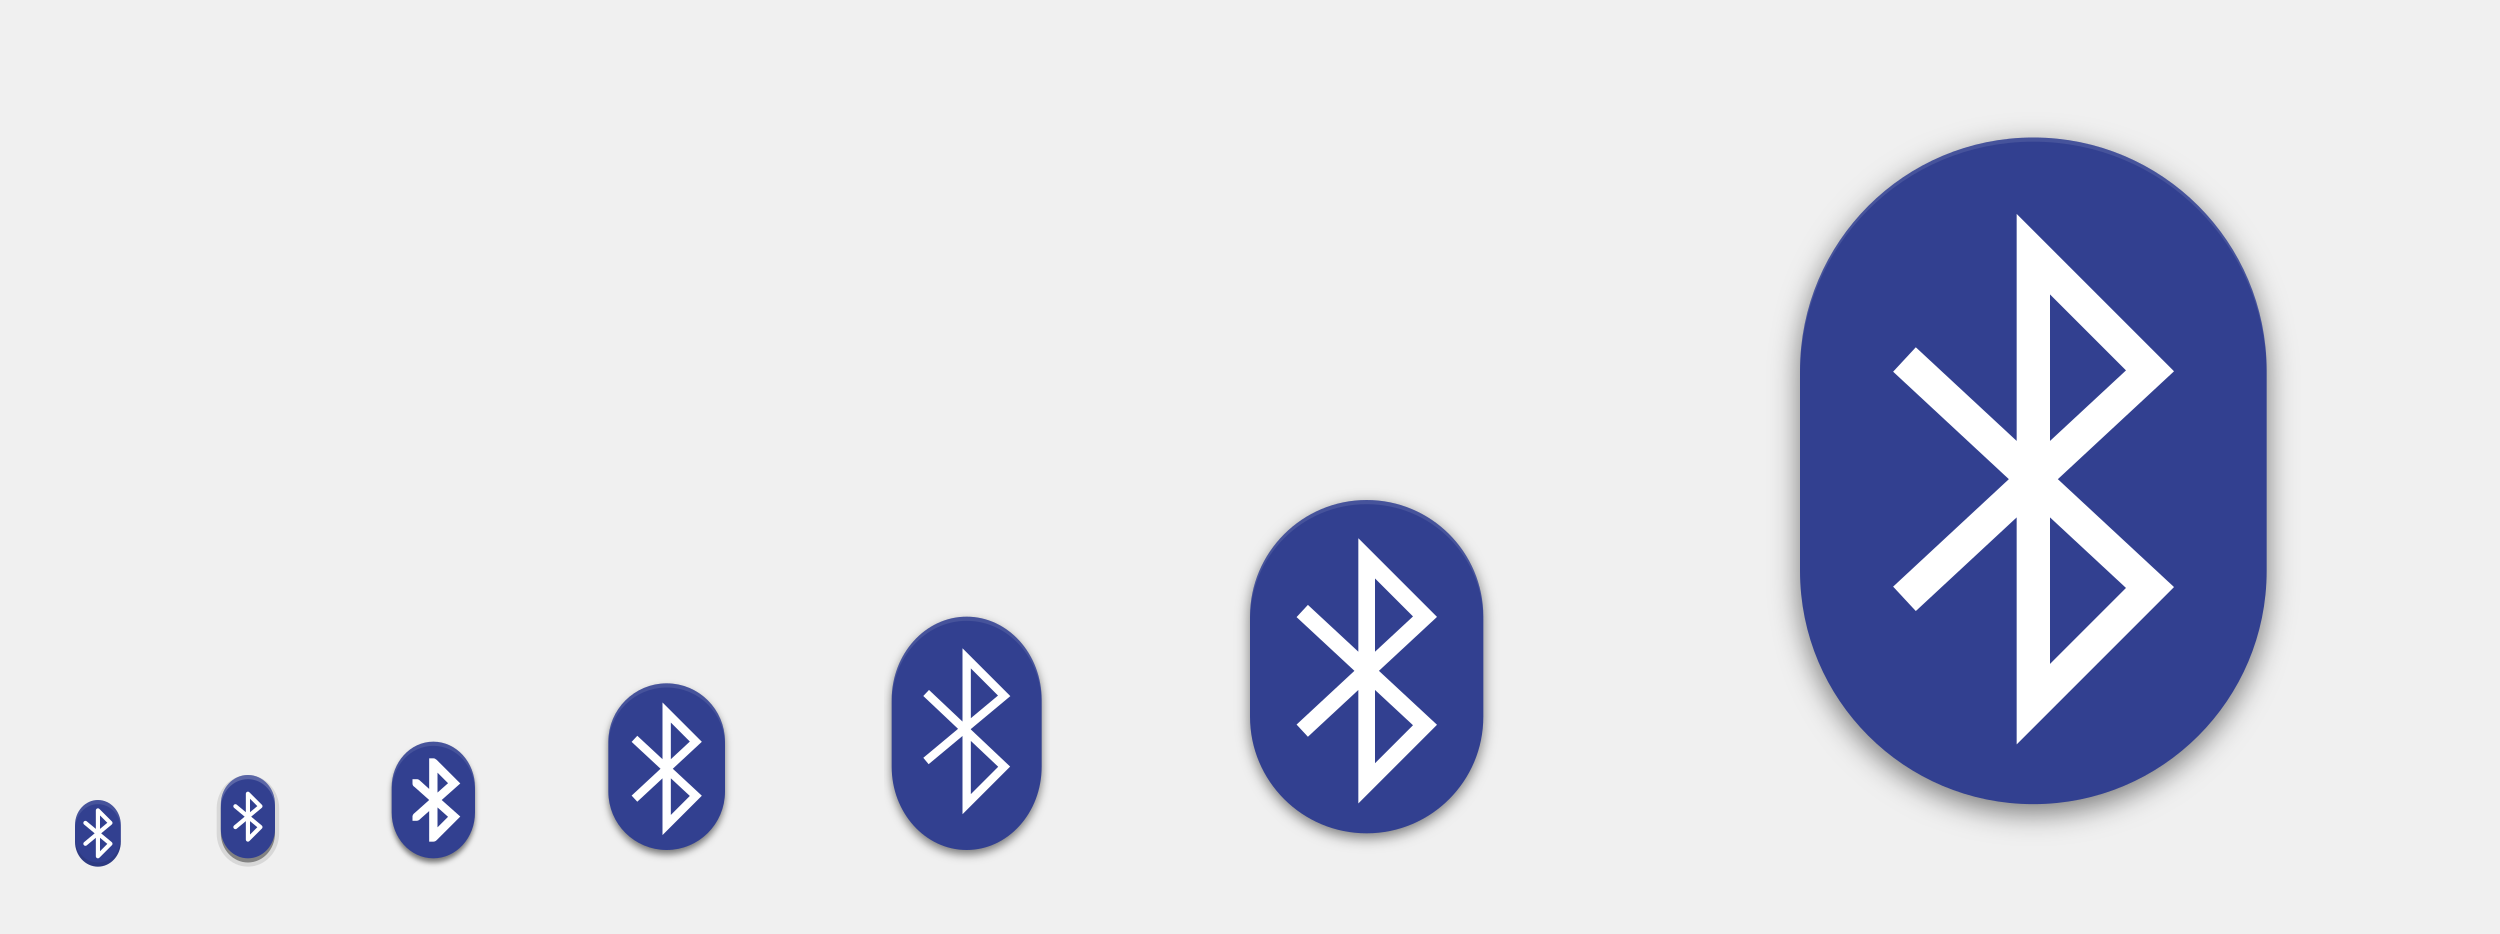
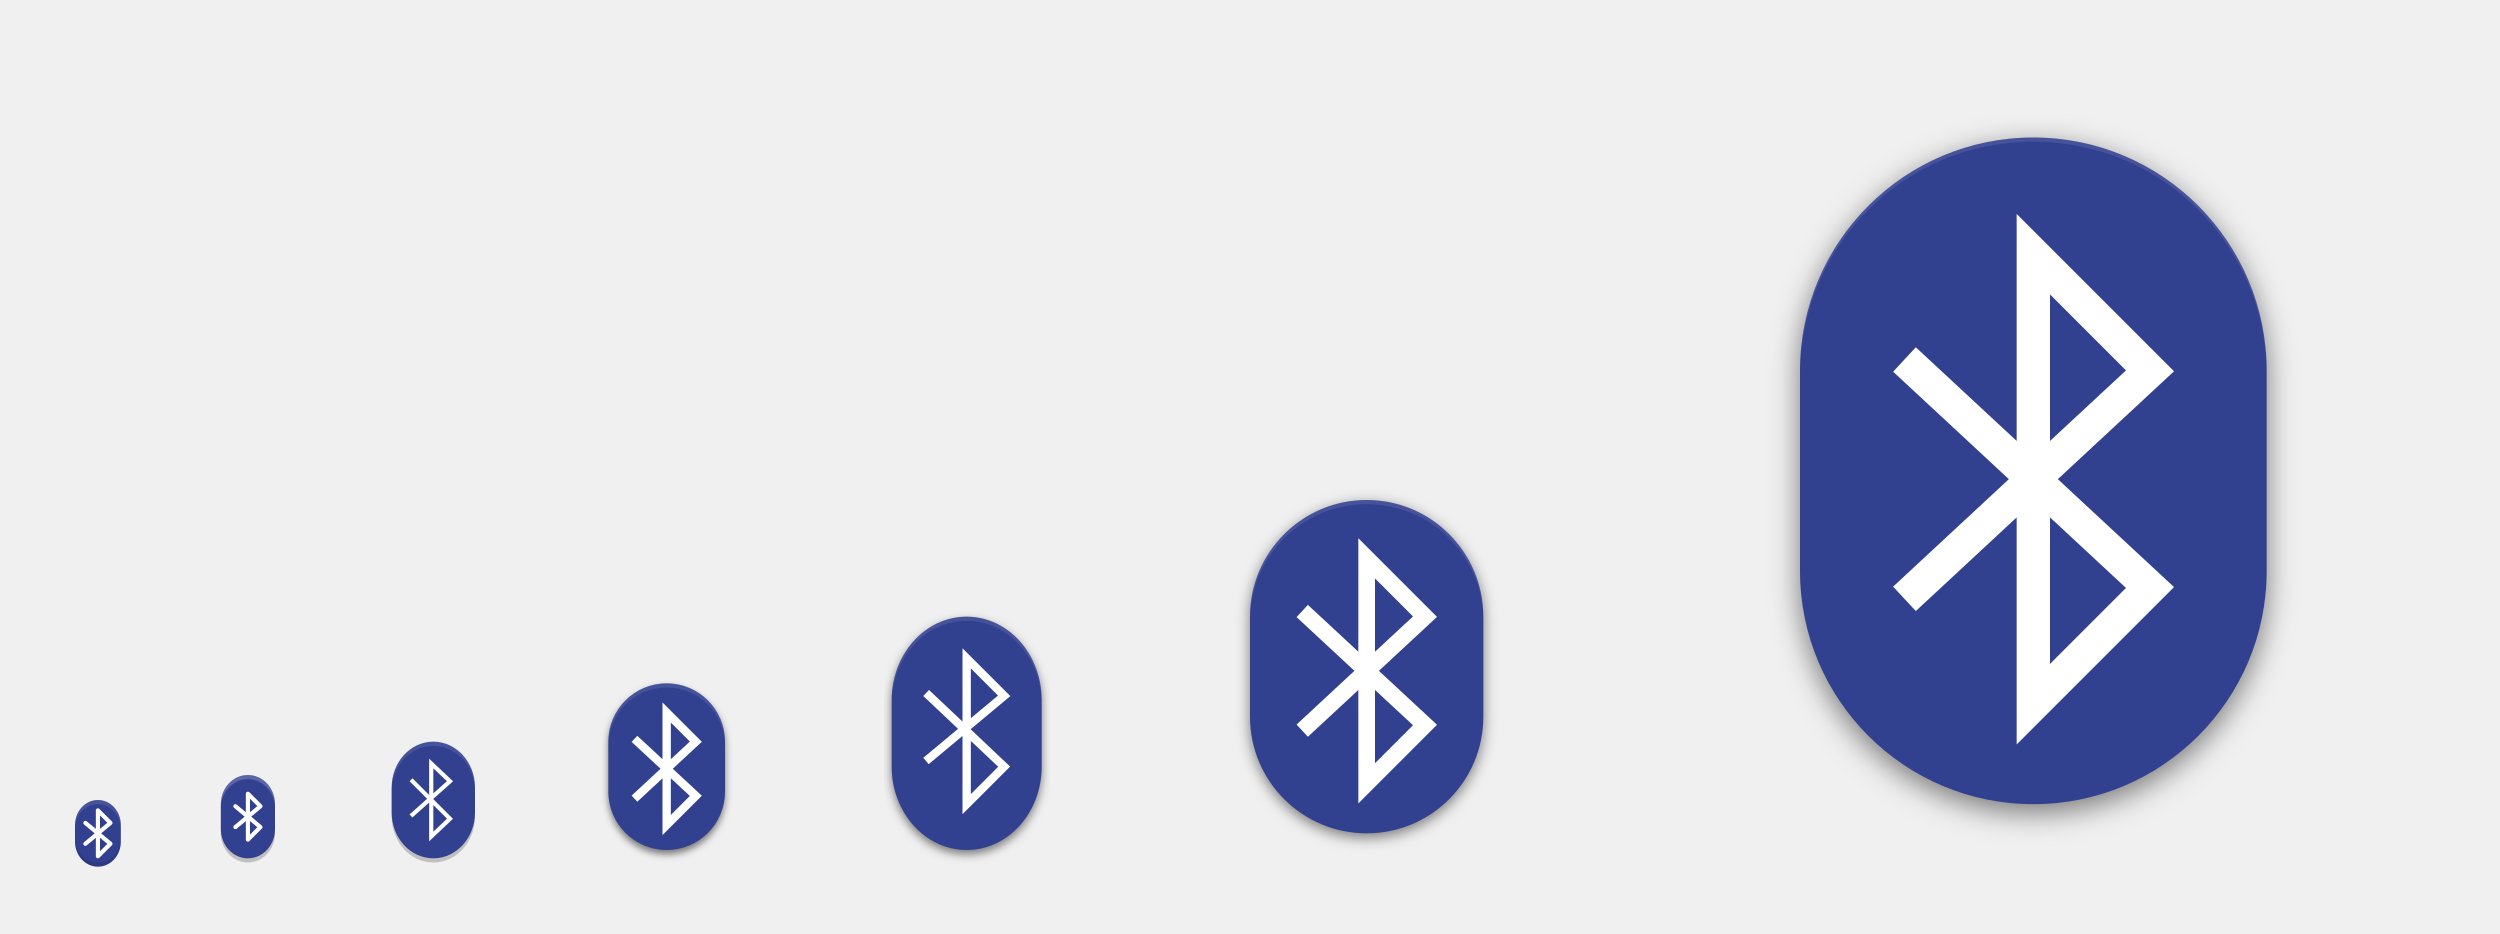
<svg xmlns="http://www.w3.org/2000/svg" xmlns:xlink="http://www.w3.org/1999/xlink" width="600" height="224" id="svg11300" version="1.0" style="display:inline;enable-background:new">
  <defs id="defs3">
    <linearGradient id="highlightGradient">
      <stop style="stop-color:#ffffff;stop-opacity:1;" offset="0" id="stop4085" />
      <stop style="stop-color:#ffffff;stop-opacity:0.537;" offset="1" id="stop4087" />
    </linearGradient>
    <linearGradient id="outerBackgroundGradient">
      <stop style="stop-color:#6472bc;stop-opacity:1;" offset="0" id="stop3864-8-6" />
      <stop style="stop-color:#92aad1;stop-opacity:1;" offset="1" id="stop3866-9-1" />
    </linearGradient>
    <linearGradient id="shadowGradient">
      <stop id="stop7201-6-7" offset="0" style="stop-color:#000000;stop-opacity:1;" />
      <stop id="stop7203-45-1" offset="1" style="stop-color:#000000;stop-opacity:0.498;" />
    </linearGradient>
    <linearGradient xlink:href="#shadowGradient" id="linearGradient3819" x1="19" y1="156" x2="109" y2="156" gradientUnits="userSpaceOnUse" />
    <linearGradient xlink:href="#shadowGradient" id="linearGradient3847" x1="-46" y1="252" x2="14" y2="252" gradientUnits="userSpaceOnUse" />
    <linearGradient xlink:href="#shadowGradient" id="linearGradient3849" gradientUnits="userSpaceOnUse" x1="-264.414" y1="17.103" x2="-264.414" y2="-49.103" gradientTransform="matrix(0.9666667,0,0,0.9666667,-8.4,-0.5333333)" />
    <linearGradient xlink:href="#shadowGradient" id="linearGradient3851" gradientUnits="userSpaceOnUse" x1="-252" y1="15.861" x2="-252" y2="-47.861" gradientTransform="matrix(0.9729729,0,0,0.972973,-6.810815,-0.4324278)" />
    <linearGradient xlink:href="#shadowGradient" id="linearGradient3853" gradientUnits="userSpaceOnUse" x1="-252" y1="14.629" x2="-252" y2="-46.629" gradientTransform="matrix(0.9794521,0,0,0.979452,-5.17807,-0.3287564)" />
    <linearGradient xlink:href="#shadowGradient" id="linearGradient3855" gradientUnits="userSpaceOnUse" x1="-260.113" y1="13.408" x2="-260.113" y2="-46.423" gradientTransform="matrix(0.9861111,0,0,0.9861111,-3.499974,-0.2222331)" />
    <linearGradient xlink:href="#shadowGradient" id="linearGradient3857" gradientUnits="userSpaceOnUse" x1="-252" y1="12.199" x2="-252" y2="-45.206" gradientTransform="matrix(0.9929578,0,0,0.9929578,-1.77465,-0.1126815)" />
    <linearGradient xlink:href="#shadowGradient" id="linearGradient3875" x1="194" y1="140" x2="242" y2="140" gradientUnits="userSpaceOnUse" />
    <linearGradient xlink:href="#shadowGradient" id="linearGradient3877" gradientUnits="userSpaceOnUse" x1="-140" y1="243.043" x2="-140" y2="192.957" gradientTransform="matrix(0.9583333,0,0,0.9583333,-5.833333,9.083333)" />
    <linearGradient xlink:href="#shadowGradient" id="linearGradient3879" gradientUnits="userSpaceOnUse" x1="-148" y1="240" x2="-148" y2="196" />
    <linearGradient xlink:href="#shadowGradient" id="linearGradient3881" gradientUnits="userSpaceOnUse" x1="-148.226" y1="240.504" x2="-148.226" y2="194.904" gradientTransform="matrix(1.008772,0,0,1.008772,0.5263,-1.614003)" />
    <linearGradient xlink:href="#shadowGradient" id="linearGradient3883" gradientUnits="userSpaceOnUse" x1="-132" y1="239" x2="-132" y2="197" />
    <linearGradient xlink:href="#shadowGradient" id="linearGradient3885" gradientUnits="userSpaceOnUse" x1="-132" y1="238" x2="-132" y2="197" />
    <linearGradient xlink:href="#shadowGradient" id="linearGradient3903" x1="177" y1="196" x2="207" y2="196" gradientUnits="userSpaceOnUse" />
    <linearGradient xlink:href="#shadowGradient" id="linearGradient3931" x1="169" y1="240" x2="191" y2="240" gradientUnits="userSpaceOnUse" />
    <radialGradient xlink:href="#linearGradient4466" id="radialGradient4012" gradientUnits="userSpaceOnUse" gradientTransform="matrix(1.825948,-9.412715e-8,9.9778134e-8,1.93557,-13.16747,77.13063)" cx="99.218" cy="38.164" fx="99.218" fy="38.164" r="11.366" />
    <radialGradient xlink:href="#linearGradient4466" id="radialGradient4348" cx="48" cy="196" fx="48" fy="196" r="16" gradientUnits="userSpaceOnUse" gradientTransform="matrix(1.375,0,0,1.625,-18,-122.5)" />
    <linearGradient xlink:href="#shadowGradient" id="linearGradient4959" gradientUnits="userSpaceOnUse" x1="-46" y1="252" x2="14" y2="252" />
    <linearGradient xlink:href="#outerBackgroundGradient" id="linearGradient4991" x1="368" y1="276" x2="368" y2="52" gradientUnits="userSpaceOnUse" />
    <linearGradient xlink:href="#shadowGradient" id="linearGradient5009" x1="255.8" y1="164" x2="480.2" y2="164" gradientUnits="userSpaceOnUse" />
    <linearGradient xlink:href="#shadowGradient" id="linearGradient5017" x1="255.6" y1="164" x2="480.4" y2="164" gradientUnits="userSpaceOnUse" />
    <linearGradient xlink:href="#shadowGradient" id="linearGradient5025" x1="255.4" y1="164" x2="480.6" y2="164" gradientUnits="userSpaceOnUse" />
    <linearGradient xlink:href="#shadowGradient" id="linearGradient5033" x1="255.2" y1="164" x2="480.8" y2="164" gradientUnits="userSpaceOnUse" />
    <linearGradient xlink:href="#shadowGradient" id="linearGradient5041" x1="255" y1="164" x2="481" y2="164" gradientUnits="userSpaceOnUse" />
    <linearGradient xlink:href="#shadowGradient" id="linearGradient5051" gradientUnits="userSpaceOnUse" x1="255" y1="164" x2="481" y2="164" />
    <linearGradient xlink:href="#shadowGradient" id="linearGradient5053" gradientUnits="userSpaceOnUse" x1="255.2" y1="164" x2="480.8" y2="164" />
    <linearGradient xlink:href="#shadowGradient" id="linearGradient5055" gradientUnits="userSpaceOnUse" x1="255.4" y1="164" x2="480.6" y2="164" />
    <linearGradient xlink:href="#shadowGradient" id="linearGradient5057" gradientUnits="userSpaceOnUse" x1="255.6" y1="164" x2="480.4" y2="164" />
    <linearGradient xlink:href="#shadowGradient" id="linearGradient5059" gradientUnits="userSpaceOnUse" x1="255.8" y1="164" x2="480.2" y2="164" />
    <linearGradient xlink:href="#shadowGradient-5" id="linearGradient5059-2" gradientUnits="userSpaceOnUse" x1="255.8" y1="164" x2="480.2" y2="164" />
    <linearGradient xlink:href="#linearGradient7422" id="linearGradient5266" x1="411.04" y1="208" x2="413.04" y2="208" gradientUnits="userSpaceOnUse" />
    <linearGradient xlink:href="#linearGradient7422" id="linearGradient5268" x1="407.037" y1="208" x2="409.037" y2="208" gradientUnits="userSpaceOnUse" />
    <linearGradient xlink:href="#linearGradient7422" id="linearGradient5270" x1="403.033" y1="208" x2="405.033" y2="208" gradientUnits="userSpaceOnUse" />
    <linearGradient xlink:href="#linearGradient7422" id="linearGradient5272" x1="399.029" y1="208" x2="401.029" y2="208" gradientUnits="userSpaceOnUse" />
    <linearGradient xlink:href="#linearGradient7422" id="linearGradient5274" x1="395.026" y1="208" x2="397.026" y2="208" gradientUnits="userSpaceOnUse" />
    <linearGradient xlink:href="#linearGradient7422" id="linearGradient5276" x1="391.022" y1="208" x2="393.022" y2="208" gradientUnits="userSpaceOnUse" />
    <linearGradient xlink:href="#linearGradient7422" id="linearGradient5278" x1="387.018" y1="208" x2="389.018" y2="208" gradientUnits="userSpaceOnUse" />
    <linearGradient xlink:href="#linearGradient7422" id="linearGradient5280" x1="383.015" y1="208" x2="385.015" y2="208" gradientUnits="userSpaceOnUse" />
    <linearGradient xlink:href="#linearGradient7422" id="linearGradient5282" x1="379.011" y1="208" x2="381.011" y2="208" gradientUnits="userSpaceOnUse" />
    <linearGradient xlink:href="#linearGradient7422" id="linearGradient5284" x1="375.007" y1="208" x2="377.007" y2="208" gradientUnits="userSpaceOnUse" />
    <linearGradient xlink:href="#linearGradient7422" id="linearGradient5286" x1="371.004" y1="208" x2="373.004" y2="208" gradientUnits="userSpaceOnUse" />
    <linearGradient xlink:href="#linearGradient7422" id="linearGradient5288" x1="367" y1="208" x2="369" y2="208" gradientUnits="userSpaceOnUse" />
    <linearGradient xlink:href="#linearGradient7422" id="linearGradient5290" x1="362.996" y1="208" x2="364.996" y2="208" gradientUnits="userSpaceOnUse" />
    <linearGradient xlink:href="#linearGradient7422" id="linearGradient5292" x1="358.993" y1="208" x2="360.993" y2="208" gradientUnits="userSpaceOnUse" />
    <linearGradient xlink:href="#linearGradient7422" id="linearGradient5294" x1="354.989" y1="208" x2="356.989" y2="208" gradientUnits="userSpaceOnUse" />
    <linearGradient xlink:href="#linearGradient7422" id="linearGradient5296" x1="350.985" y1="208" x2="352.985" y2="208" gradientUnits="userSpaceOnUse" />
    <linearGradient xlink:href="#linearGradient7422" id="linearGradient5298" x1="346.982" y1="208" x2="348.982" y2="208" gradientUnits="userSpaceOnUse" />
    <linearGradient xlink:href="#linearGradient7422" id="linearGradient5300" x1="342.978" y1="208" x2="344.978" y2="208" gradientUnits="userSpaceOnUse" />
    <linearGradient xlink:href="#linearGradient7422" id="linearGradient5302" x1="338.974" y1="208" x2="340.974" y2="208" gradientUnits="userSpaceOnUse" />
    <linearGradient xlink:href="#linearGradient7422" id="linearGradient5304" x1="334.971" y1="208" x2="336.971" y2="208" gradientUnits="userSpaceOnUse" />
    <linearGradient xlink:href="#linearGradient7422" id="linearGradient5306" x1="330.967" y1="208" x2="332.967" y2="208" gradientUnits="userSpaceOnUse" />
    <linearGradient xlink:href="#linearGradient7422" id="linearGradient5308" x1="326.963" y1="208" x2="328.963" y2="208" gradientUnits="userSpaceOnUse" />
    <linearGradient xlink:href="#linearGradient7422" id="linearGradient5310" x1="322.96" y1="208" x2="324.96" y2="208" gradientUnits="userSpaceOnUse" />
    <linearGradient xlink:href="#linearGradient7422" id="linearGradient5313" gradientUnits="userSpaceOnUse" x1="322.96" y1="208" x2="324.96" y2="208" />
    <linearGradient xlink:href="#shadowGradient" id="linearGradient3229" gradientUnits="userSpaceOnUse" x1="-188" y1="20" x2="-188" y2="108" gradientTransform="matrix(1.013513,0,0,1.013513,78.10809,-204.8649)" />
    <linearGradient xlink:href="#shadowGradient" id="linearGradient3232" gradientUnits="userSpaceOnUse" x1="-156" y1="20" x2="-156" y2="108" gradientTransform="matrix(1.031394,0,0,1.031394,80.89759,-206.0094)" />
    <linearGradient xlink:href="#shadowGradient" id="linearGradient3235" gradientUnits="userSpaceOnUse" x1="-172" y1="20" x2="-172" y2="108" gradientTransform="matrix(1.049107,0,0,1.049107,83.66073,-207.1429)" />
    <linearGradient xlink:href="#shadowGradient" id="linearGradient3238" gradientUnits="userSpaceOnUse" x1="-172" y1="20" x2="-172" y2="108" gradientTransform="matrix(1.066667,0,0,1,86.40001,-201)" />
    <linearGradient xlink:href="#outerBackgroundGradient" id="linearGradient3947-3" x1="144" y1="276" x2="160" y2="276" gradientUnits="userSpaceOnUse" gradientTransform="matrix(0,-1,1,0,-108,412)" />
    <linearGradient xlink:href="#outerBackgroundGradient" id="linearGradient3939-0" x1="146" y1="240" x2="166" y2="240" gradientUnits="userSpaceOnUse" gradientTransform="matrix(0,-1,1,0,-68,380)" />
    <linearGradient xlink:href="#outerBackgroundGradient-8" id="linearGradient3839-3" x1="-108" y1="-156" x2="-20" y2="-156" gradientUnits="userSpaceOnUse" gradientTransform="translate(-76,236)" />
    <linearGradient xlink:href="#outerBackgroundGradient" id="linearGradient3867-8" x1="20" y1="252" x2="76" y2="252" gradientUnits="userSpaceOnUse" gradientTransform="matrix(0,-1,1,0,-192,283)" />
    <linearGradient y2="-156" x2="-20" y1="-156" x1="-108" gradientTransform="translate(-75,232)" gradientUnits="userSpaceOnUse" id="linearGradient3493" xlink:href="#outerBackgroundGradient" />
    <linearGradient xlink:href="#outerBackgroundGradient-5" id="linearGradient4991-8-1" x1="368" y1="276" x2="368" y2="52" gradientUnits="userSpaceOnUse" />
    <linearGradient gradientTransform="translate(-4.000009,-8.4277344e-7)" y2="52" x2="368" y1="276" x1="368" gradientUnits="userSpaceOnUse" id="linearGradient3595" xlink:href="#outerBackgroundGradient" />
    <linearGradient xlink:href="#shadowGradient" id="linearGradient4390" x1="80" y1="184" x2="80" y2="96" gradientUnits="userSpaceOnUse" gradientTransform="translate(0,-1)" />
    <linearGradient xlink:href="#shadowGradient" id="linearGradient4408" x1="84" y1="184" x2="84" y2="96" gradientUnits="userSpaceOnUse" gradientTransform="translate(-4,0)" />
    <linearGradient xlink:href="#shadowGradient" id="linearGradient4449" x1="64" y1="264" x2="64" y2="208" gradientUnits="userSpaceOnUse" gradientTransform="translate(-4,0)" />
    <linearGradient xlink:href="#outerBackgroundGradient" id="linearGradient4469" x1="164" y1="123" x2="204" y2="123" gradientUnits="userSpaceOnUse" gradientTransform="translate(-307,57)" />
    <linearGradient xlink:href="#shadowGradient" id="linearGradient4479" x1="164" y1="124" x2="204" y2="124" gradientUnits="userSpaceOnUse" gradientTransform="translate(-308,60)" />
    <linearGradient xlink:href="#shadowGradient" id="linearGradient4492" gradientUnits="userSpaceOnUse" x1="-204" y1="204" x2="-204" y2="179" gradientTransform="translate(372,-12)" />
    <linearGradient xlink:href="#shadowGradient" id="linearGradient4495" gradientUnits="userSpaceOnUse" x1="-197" y1="205" x2="-197" y2="178" gradientTransform="translate(372,-12)" />
    <linearGradient xlink:href="#shadowGradient" id="linearGradient4498" gradientUnits="userSpaceOnUse" x1="-196" y1="206" x2="-196" y2="178" gradientTransform="translate(372,-12)" />
    <linearGradient xlink:href="#shadowGradient" id="linearGradient4501" gradientUnits="userSpaceOnUse" x1="-185" y1="207" x2="-185" y2="177" gradientTransform="translate(372,-12)" />
    <linearGradient xlink:href="#shadowGradient" id="linearGradient4504" gradientUnits="userSpaceOnUse" x1="-187" y1="208" x2="-187" y2="176" gradientTransform="translate(372,-12)" />
    <linearGradient xlink:href="#outerBackgroundGradient" id="linearGradient4514" x1="164" y1="179" x2="188" y2="179" gradientUnits="userSpaceOnUse" gradientTransform="translate(-355,-7)" />
    <linearGradient xlink:href="#shadowGradient" id="linearGradient4517" gradientUnits="userSpaceOnUse" x1="-250" y1="184" x2="-230" y2="184" gradientTransform="translate(16,-8)" />
    <linearGradient xlink:href="#shadowGradient" id="linearGradient4520" gradientUnits="userSpaceOnUse" x1="-250" y1="184" x2="-230" y2="184" gradientTransform="translate(16,-8)" />
    <linearGradient xlink:href="#shadowGradient" id="linearGradient4523" gradientUnits="userSpaceOnUse" x1="-250" y1="184" x2="-230" y2="184" gradientTransform="translate(16,-8)" />
    <linearGradient xlink:href="#shadowGradient" id="linearGradient4526" gradientUnits="userSpaceOnUse" x1="-250" y1="188" x2="-230" y2="188" gradientTransform="translate(15,-8)" />
    <linearGradient xlink:href="#shadowGradient" id="linearGradient4529" gradientUnits="userSpaceOnUse" x1="-251" y1="184" x2="-229" y2="184" gradientTransform="translate(16,-8)" />
    <linearGradient xlink:href="#shadowGradient" id="linearGradient4539" x1="164" y1="180" x2="188" y2="180" gradientUnits="userSpaceOnUse" gradientTransform="translate(-356,-4)" />
    <linearGradient xlink:href="#shadowGradient" id="linearGradient4556" gradientUnits="userSpaceOnUse" x1="255.8" y1="164" x2="480.2" y2="164" gradientTransform="translate(-532,204)" />
    <linearGradient xlink:href="#shadowGradient" id="linearGradient4559" gradientUnits="userSpaceOnUse" x1="255.6" y1="164" x2="480.4" y2="164" gradientTransform="translate(-532,204)" />
    <linearGradient xlink:href="#shadowGradient" id="linearGradient4562" gradientUnits="userSpaceOnUse" x1="255.4" y1="164" x2="480.6" y2="164" gradientTransform="translate(-532,204)" />
    <linearGradient xlink:href="#shadowGradient" id="linearGradient4565" gradientUnits="userSpaceOnUse" x1="255.2" y1="164" x2="480.8" y2="164" gradientTransform="translate(-532,204)" />
    <linearGradient xlink:href="#shadowGradient" id="linearGradient4568" gradientUnits="userSpaceOnUse" x1="255" y1="164" x2="481" y2="164" gradientTransform="translate(-532,204)" />
    <linearGradient xlink:href="#shadowGradient" id="linearGradient4578" x1="256" y1="164" x2="480" y2="164" gradientUnits="userSpaceOnUse" gradientTransform="translate(-532,204)" />
    <linearGradient xlink:href="#outerBackgroundGradient" id="linearGradient4600" x1="162" y1="223" x2="182" y2="223" gradientUnits="userSpaceOnUse" gradientTransform="translate(-396,-55)" />
    <linearGradient xlink:href="#shadowGradient" id="linearGradient4610" x1="163" y1="224" x2="181" y2="224" gradientUnits="userSpaceOnUse" gradientTransform="translate(-396,-52)" />
    <linearGradient xlink:href="#shadowGradient" id="linearGradient4626" gradientUnits="userSpaceOnUse" gradientTransform="matrix(1.055556,0,0,1.055556,-405.0556,-64.94444)" x1="163" y1="224" x2="181" y2="224" />
    <linearGradient xlink:href="#outerBackgroundGradient" id="linearGradient4646" x1="160" y1="260" x2="176" y2="260" gradientUnits="userSpaceOnUse" gradientTransform="translate(-428,-96)" />
    <linearGradient xlink:href="#shadowGradient" id="linearGradient4656" x1="160" y1="260" x2="176" y2="260" gradientUnits="userSpaceOnUse" gradientTransform="matrix(0,-1,1,0,-92,428)" />
    <linearGradient xlink:href="#shadowGradient" id="linearGradient4681" gradientUnits="userSpaceOnUse" gradientTransform="matrix(0,-1,1,0,-96,428)" x1="160" y1="260" x2="176" y2="260" />
    <linearGradient xlink:href="#shadowGradient" id="linearGradient4683" gradientUnits="userSpaceOnUse" gradientTransform="translate(16,-8)" x1="-251" y1="184" x2="-229" y2="184" />
    <linearGradient xlink:href="#shadowGradient" id="linearGradient4685" gradientUnits="userSpaceOnUse" gradientTransform="translate(15,-8)" x1="-250" y1="188" x2="-230" y2="188" />
    <linearGradient xlink:href="#shadowGradient" id="linearGradient4687" gradientUnits="userSpaceOnUse" gradientTransform="translate(372,-12)" x1="-187" y1="208" x2="-187" y2="176" />
    <linearGradient xlink:href="#shadowGradient" id="linearGradient4689" gradientUnits="userSpaceOnUse" gradientTransform="translate(372,-12)" x1="-185" y1="207" x2="-185" y2="177" />
    <linearGradient xlink:href="#shadowGradient" id="linearGradient4691" gradientUnits="userSpaceOnUse" gradientTransform="translate(372,-12)" x1="-196" y1="206" x2="-196" y2="178" />
    <linearGradient xlink:href="#shadowGradient" id="linearGradient4693" gradientUnits="userSpaceOnUse" gradientTransform="translate(372,-12)" x1="-197" y1="205" x2="-197" y2="178" />
    <linearGradient xlink:href="#shadowGradient" id="linearGradient4695" gradientUnits="userSpaceOnUse" gradientTransform="translate(372,-12)" x1="-204" y1="204" x2="-204" y2="179" />
    <linearGradient xlink:href="#shadowGradient" id="linearGradient4697" gradientUnits="userSpaceOnUse" gradientTransform="translate(-532,204)" x1="255.2" y1="164" x2="480.8" y2="164" />
    <linearGradient xlink:href="#shadowGradient" id="linearGradient4699" gradientUnits="userSpaceOnUse" gradientTransform="translate(-532,204)" x1="255" y1="164" x2="481" y2="164" />
    <linearGradient xlink:href="#shadowGradient" id="linearGradient4701" gradientUnits="userSpaceOnUse" gradientTransform="translate(-532,204)" x1="255.4" y1="164" x2="480.6" y2="164" />
    <linearGradient xlink:href="#shadowGradient" id="linearGradient4703" gradientUnits="userSpaceOnUse" gradientTransform="translate(-532,204)" x1="255.6" y1="164" x2="480.4" y2="164" />
    <linearGradient xlink:href="#shadowGradient" id="linearGradient4705" gradientUnits="userSpaceOnUse" gradientTransform="translate(-532,204)" x1="255.8" y1="164" x2="480.2" y2="164" />
    <linearGradient xlink:href="#shadowGradient" id="linearGradient4707" gradientUnits="userSpaceOnUse" gradientTransform="matrix(1.055556,0,0,1.055556,-405.0556,-64.94444)" x1="163" y1="224" x2="181" y2="224" />
    <linearGradient xlink:href="#shadowGradient" id="linearGradient4709" gradientUnits="userSpaceOnUse" gradientTransform="translate(-356,-4)" x1="164" y1="180" x2="188" y2="180" />
    <linearGradient xlink:href="#shadowGradient" id="linearGradient4711" gradientUnits="userSpaceOnUse" gradientTransform="translate(-308,60)" x1="164" y1="124" x2="204" y2="124" />
    <linearGradient xlink:href="#shadowGradient" id="linearGradient4713" gradientUnits="userSpaceOnUse" x1="64" y1="264" x2="64" y2="208" gradientTransform="translate(-4,0)" />
    <linearGradient xlink:href="#shadowGradient" id="linearGradient4715" gradientUnits="userSpaceOnUse" x1="84" y1="184" x2="84" y2="96" gradientTransform="translate(-4,0)" />
    <linearGradient xlink:href="#shadowGradient" id="linearGradient4717" gradientUnits="userSpaceOnUse" gradientTransform="translate(-532,204)" x1="256" y1="164" x2="480" y2="164" />
    <linearGradient xlink:href="#shadowGradient" id="linearGradient3981" gradientUnits="userSpaceOnUse" gradientTransform="translate(15,-12)" x1="-250" y1="188" x2="-230" y2="188" />
    <linearGradient xlink:href="#shadowGradient" id="linearGradient3984" gradientUnits="userSpaceOnUse" gradientTransform="translate(16,-12)" x1="-251" y1="184" x2="-229" y2="184" />
    <linearGradient xlink:href="#shadowGradient" id="linearGradient3987" gradientUnits="userSpaceOnUse" gradientTransform="translate(368,-12)" x1="-204" y1="204" x2="-204" y2="179" />
    <linearGradient xlink:href="#shadowGradient" id="linearGradient3990" gradientUnits="userSpaceOnUse" gradientTransform="translate(368,-12)" x1="-197" y1="205" x2="-197" y2="178" />
    <linearGradient xlink:href="#shadowGradient" id="linearGradient3993" gradientUnits="userSpaceOnUse" gradientTransform="translate(368,-12)" x1="-196" y1="206" x2="-196" y2="178" />
    <linearGradient xlink:href="#shadowGradient" id="linearGradient3996" gradientUnits="userSpaceOnUse" x1="-132" y1="238" x2="-132" y2="197" gradientTransform="translate(320,-94)" />
    <linearGradient xlink:href="#shadowGradient" id="linearGradient3999" gradientUnits="userSpaceOnUse" x1="-132" y1="239" x2="-132" y2="197" gradientTransform="translate(320,-94)" />
    <linearGradient xlink:href="#shadowGradient" id="linearGradient4002" gradientUnits="userSpaceOnUse" x1="-148" y1="240" x2="-148" y2="196" gradientTransform="translate(320,-94)" />
    <linearGradient xlink:href="#shadowGradient" id="linearGradient4005" gradientUnits="userSpaceOnUse" gradientTransform="translate(-4,-1)" x1="80" y1="184" x2="80" y2="96" />
    <linearGradient xlink:href="#shadowGradient" id="linearGradient4008" gradientUnits="userSpaceOnUse" gradientTransform="matrix(1.013513,0,0,1.013513,82.10809,-204.8649)" x1="-188" y1="20" x2="-188" y2="108" />
    <linearGradient xlink:href="#shadowGradient" id="linearGradient4011" gradientUnits="userSpaceOnUse" gradientTransform="matrix(1.031394,0,0,1.031394,84.89759,-206.0094)" x1="-156" y1="20" x2="-156" y2="108" />
    <linearGradient xlink:href="#shadowGradient" id="linearGradient4014" gradientUnits="userSpaceOnUse" gradientTransform="matrix(1.049107,0,0,1.049107,87.66073,-207.1429)" x1="-172" y1="20" x2="-172" y2="108" />
    <linearGradient xlink:href="#shadowGradient" id="linearGradient4017" gradientUnits="userSpaceOnUse" gradientTransform="matrix(0.9929578,0,0,0.9929578,310.2253,251.8873)" x1="-252" y1="12.199" x2="-252" y2="-45.206" />
    <linearGradient xlink:href="#shadowGradient" id="linearGradient4020" gradientUnits="userSpaceOnUse" gradientTransform="matrix(0.9861111,0,0,0.9861111,308.5,251.7778)" x1="-260.113" y1="13.408" x2="-260.113" y2="-46.423" />
    <linearGradient xlink:href="#shadowGradient" id="linearGradient4023" gradientUnits="userSpaceOnUse" gradientTransform="matrix(0.9794521,0,0,0.979452,306.8219,251.6712)" x1="-252" y1="14.629" x2="-252" y2="-46.629" />
    <linearGradient xlink:href="#shadowGradient" id="linearGradient4026" gradientUnits="userSpaceOnUse" gradientTransform="matrix(0.9729729,0,0,0.972973,305.1892,251.5676)" x1="-252" y1="15.861" x2="-252" y2="-47.861" />
    <linearGradient xlink:href="#shadowGradient" id="linearGradient4029" gradientUnits="userSpaceOnUse" gradientTransform="translate(-532,200)" x1="255.8" y1="164" x2="480.2" y2="164" />
    <linearGradient xlink:href="#shadowGradient" id="linearGradient4032" gradientUnits="userSpaceOnUse" gradientTransform="translate(-532,200)" x1="255.6" y1="164" x2="480.4" y2="164" />
    <linearGradient xlink:href="#shadowGradient" id="linearGradient4035" gradientUnits="userSpaceOnUse" gradientTransform="translate(-532,200)" x1="255.4" y1="164" x2="480.6" y2="164" />
    <linearGradient xlink:href="#shadowGradient" id="linearGradient4038" gradientUnits="userSpaceOnUse" gradientTransform="translate(-532,200)" x1="255" y1="164" x2="481" y2="164" />
    <linearGradient xlink:href="#shadowGradient" id="linearGradient4041" gradientUnits="userSpaceOnUse" gradientTransform="translate(-532,200)" x1="255.2" y1="164" x2="480.8" y2="164" />
    <clipPath clipPathUnits="userSpaceOnUse" id="clipPath4047">
      <rect ry="1" y="32" x="-183" height="88" width="88" id="rect4049" style="color:#bebebe;fill:#000000;fill-opacity:1;stroke:none;stroke-width:2;marker:none;visibility:visible;display:inline;overflow:visible;enable-background:accumulate" rx="1" />
    </clipPath>
    <clipPath clipPathUnits="userSpaceOnUse" id="clipPath4047-6">
      <rect ry="1" y="32" x="-183" height="88" width="88" id="rect4049-1" style="color:#bebebe;fill:#000000;fill-opacity:1;stroke:none;stroke-width:2;marker:none;visibility:visible;display:inline;overflow:visible;enable-background:accumulate" rx="1" />
    </clipPath>
    <linearGradient xlink:href="#highlightGradient" id="linearGradient3983" x1="-183" y1="76" x2="-95" y2="76" gradientUnits="userSpaceOnUse" />
    <clipPath clipPathUnits="userSpaceOnUse" id="clipPath3989">
      <rect ry="1" rx="1" y="103" x="160" height="40" width="40" id="rect3991" style="opacity:0.1;color:#bebebe;fill:#000000;fill-opacity:1;fill-rule:nonzero;stroke:none;stroke-width:2;marker:none;visibility:visible;display:inline;overflow:visible;enable-background:accumulate" />
    </clipPath>
    <linearGradient xlink:href="#highlightGradient" id="linearGradient4000" x1="160" y1="123" x2="200" y2="123" gradientUnits="userSpaceOnUse" />
    <clipPath clipPathUnits="userSpaceOnUse" id="clipPath4006">
      <rect ry="1" rx="1" y="167" x="160" height="24" width="24" id="rect4008" style="opacity:0.2;color:#bebebe;fill:#000000;fill-opacity:1;fill-rule:nonzero;stroke:none;stroke-width:2;marker:none;visibility:visible;display:inline;overflow:visible;enable-background:accumulate" />
    </clipPath>
    <linearGradient xlink:href="#highlightGradient" id="linearGradient4016" x1="160" y1="179" x2="184" y2="179" gradientUnits="userSpaceOnUse" />
    <clipPath clipPathUnits="userSpaceOnUse" id="clipPath4022">
      <rect ry="1" rx="1" y="214" x="158" height="20" width="20" id="rect4024" style="opacity:0.2;color:#bebebe;fill:#000000;fill-opacity:1;stroke:none;stroke-width:2;marker:none;visibility:visible;display:inline;overflow:visible;enable-background:accumulate" />
    </clipPath>
    <linearGradient xlink:href="#highlightGradient" id="linearGradient4033" x1="158" y1="224" x2="178" y2="224" gradientUnits="userSpaceOnUse" />
    <clipPath clipPathUnits="userSpaceOnUse" id="clipPath4039">
      <rect ry="1" rx="1" y="207" x="32" height="56" width="56" id="rect4041" style="opacity:0.2;color:#bebebe;fill:#000000;fill-opacity:1;fill-rule:nonzero;stroke:none;stroke-width:2;marker:none;visibility:visible;display:inline;overflow:visible;enable-background:accumulate" />
    </clipPath>
    <linearGradient xlink:href="#highlightGradient" id="linearGradient4049" x1="32" y1="235" x2="88" y2="235" gradientUnits="userSpaceOnUse" />
    <clipPath clipPathUnits="userSpaceOnUse" id="clipPath4058">
      <rect ry="4" rx="4" y="51" x="252" height="224" width="224" id="rect4060" style="opacity:0.2;color:#bebebe;fill:#000000;fill-opacity:1;fill-rule:nonzero;stroke:none;stroke-width:2;marker:none;visibility:visible;display:inline;overflow:visible;enable-background:accumulate" />
    </clipPath>
    <linearGradient xlink:href="#highlightGradient" id="linearGradient4068" x1="252" y1="163" x2="476" y2="163" gradientUnits="userSpaceOnUse" />
    <linearGradient xlink:href="#shadowGradient" id="linearGradient4078" x1="169" y1="235" x2="169" y2="213" gradientUnits="userSpaceOnUse" />
    <linearGradient id="linearGradient5105-8">
      <stop id="stop5107-4" style="stop-color:#f5f5f5;stop-opacity:1" offset="0" />
      <stop id="stop5109-4" style="stop-color:#ebebeb;stop-opacity:1" offset="1" />
    </linearGradient>
    <linearGradient id="linearGradient3581">
      <stop id="stop3583" style="stop-color:#f5f5f5;stop-opacity:1" offset="0" />
      <stop id="stop3585" style="stop-color:#ebebeb;stop-opacity:1" offset="1" />
    </linearGradient>
    <linearGradient id="linearGradient3592">
      <stop id="stop3594" style="stop-color:#f5f5f5;stop-opacity:1" offset="0" />
      <stop id="stop3596" style="stop-color:#ebebeb;stop-opacity:1" offset="1" />
    </linearGradient>
    <linearGradient id="linearGradient3606">
      <stop id="stop3608" style="stop-color:#f5f5f5;stop-opacity:1" offset="0" />
      <stop id="stop3610" style="stop-color:#ebebeb;stop-opacity:1" offset="1" />
    </linearGradient>
    <linearGradient id="linearGradient3620">
      <stop id="stop3622" style="stop-color:#f5f5f5;stop-opacity:1" offset="0" />
      <stop id="stop3624" style="stop-color:#ebebeb;stop-opacity:1" offset="1" />
    </linearGradient>
    <linearGradient id="linearGradient3627">
      <stop id="stop3629" style="stop-color:#f5f5f5;stop-opacity:1" offset="0" />
      <stop id="stop3631" style="stop-color:#ebebeb;stop-opacity:1" offset="1" />
    </linearGradient>
    <linearGradient id="linearGradient3634">
      <stop id="stop3636" style="stop-color:#f5f5f5;stop-opacity:1" offset="0" />
      <stop id="stop3638" style="stop-color:#ebebeb;stop-opacity:1" offset="1" />
    </linearGradient>
    <filter id="filter4066">
      <feGaussianBlur stdDeviation="0.85" id="feGaussianBlur4068" />
    </filter>
-     <filter id="filter4040">
-       <feGaussianBlur stdDeviation="0.6" id="feGaussianBlur4042" />
-     </filter>
    <filter id="filter4032">
      <feGaussianBlur stdDeviation="1.7" id="feGaussianBlur4034" />
    </filter>
    <filter id="filter4059">
      <feGaussianBlur stdDeviation="3.4" id="feGaussianBlur4061" />
    </filter>
    <filter style="color-interpolation-filters:sRGB" id="filter4401" x="-0.077" width="1.153" y="-0.049" height="1.099">
      <feGaussianBlur stdDeviation="1.15" id="feGaussianBlur4403" />
    </filter>
  </defs>
  <g style="display:inline" id="layer1" transform="translate(0,-76)">
    <g style="display:none" id="layer7">
      <text y="59.745" xml:space="preserve" x="15.007" style="font-size:18px;font-style:normal;font-variant:normal;font-weight:normal;font-stretch:normal;fill:#000000;fill-opacity:1;stroke:none;display:inline;enable-background:new;font-family:DejaVu Sans;-inkscape-font-specification:DejaVu Sans" id="context">
        <tspan style="font-style:normal;font-variant:normal;font-weight:normal;font-stretch:normal;font-family:DejaVu Sans;-inkscape-font-specification:DejaVu Sans" y="59.745" x="15.007" id="tspan3933">devices</tspan>
      </text>
      <text y="59.745" xml:space="preserve" x="142.488" style="font-size:18px;font-style:normal;font-variant:normal;font-weight:bold;font-stretch:normal;text-align:start;line-height:125%;writing-mode:lr-tb;text-anchor:start;fill:#000000;fill-opacity:1;stroke:none;display:inline;enable-background:new;font-family:DejaVu Sans;-inkscape-font-specification:DejaVu Sans Bold" id="icon-name">
        <tspan style="font-size:18px;font-style:normal;font-variant:normal;font-weight:bold;font-stretch:normal;font-family:DejaVu Sans;-inkscape-font-specification:DejaVu Sans Bold" y="59.745" x="142.488" id="tspan3937">bluetooth</tspan>
      </text>
      <rect style="fill:#e9e9e9;fill-opacity:1;fill-rule:nonzero;stroke:none;stroke-width:2;marker:none;visibility:visible;display:inline;overflow:visible;enable-background:accumulate" id="rect16x16" width="16" height="16" x="-32" y="268" transform="scale(-1,1)" />
      <rect style="fill:#e9e9e9;fill-opacity:1;fill-rule:nonzero;stroke:none;stroke-width:2;marker:none;visibility:visible;display:inline;overflow:visible;enable-background:accumulate" id="rect24x24" width="24" height="24" x="-72" y="260" transform="scale(-1,1)" />
      <rect style="fill:#e9e9e9;fill-opacity:1;fill-rule:nonzero;stroke:none;stroke-width:2;marker:none;visibility:visible;display:inline;overflow:visible;enable-background:accumulate" id="rect32x32" width="32" height="32" x="-120" y="252" transform="scale(-1,1)" />
      <rect y="236" x="-184" height="48" width="48" id="rect48x48" style="fill:#e9e9e9;fill-opacity:1;fill-rule:nonzero;stroke:none;stroke-width:2;marker:none;visibility:visible;display:inline;overflow:visible;enable-background:accumulate" transform="scale(-1,1)" />
      <rect style="fill:#e9e9e9;fill-opacity:1;fill-rule:nonzero;stroke:none;stroke-width:2;marker:none;visibility:visible;display:inline;overflow:visible;enable-background:accumulate" id="rect256x256" width="192" height="192" x="-584" y="92" transform="scale(-1,1)" />
      <rect y="188" x="-376" height="96" width="96" id="rect3949" style="fill:#e9e9e9;fill-opacity:1;fill-rule:nonzero;stroke:none;stroke-width:2;marker:none;visibility:visible;display:inline;overflow:visible;enable-background:accumulate" transform="scale(-1,1)" />
      <rect style="fill:#e9e9e9;fill-opacity:1;fill-rule:nonzero;stroke:none;stroke-width:2;marker:none;visibility:visible;display:inline;overflow:visible;enable-background:accumulate" id="rect3951" width="64" height="64" x="-264" y="220" transform="scale(-1,1)" />
    </g>
    <g id="layer6" style="display:inline">
-       <rect ry="6.5" rx="7" y="-66" x="-283" height="13" width="20" id="rect4414" style="opacity:0.1;fill:#000000;fill-opacity:1;stroke:#000000;stroke-opacity:1;stroke-width:2;stroke-miterlimit:4;stroke-dasharray:none" transform="matrix(0,-1,-1,0,0,0)" />
      <rect transform="matrix(0,-1,-1,0,0,0)" style="fill:#000000;fill-opacity:1;stroke:none;opacity:0.5;filter:url(#filter4401)" id="rect4399" width="56" height="36" x="-281" y="-250" rx="20" ry="18" />
      <rect ry="18" rx="20" y="-250" x="-280" height="36" width="56" id="rect4375" style="fill:#324090;fill-opacity:1;stroke:none" transform="matrix(0,-1,-1,0,0,0)" />
      <rect ry="56" rx="56" y="-544" x="-271" height="112" width="160" id="rect4036" style="opacity:0.5;fill:#000000;fill-opacity:1;stroke:none;filter:url(#filter4059)" transform="matrix(0,-1,-1,0,0,0)" />
-       <rect transform="matrix(0,-1,-1,0,0,1)" style="opacity:0.5;fill:#000000;fill-opacity:1;stroke:none;filter:url(#filter4040)" id="rect4038" width="28" height="20" x="-282" y="-114" rx="11" ry="10" />
+       <rect transform="matrix(0,-1,-1,0,0,1)" style="opacity:0.2;fill:#000000;fill-opacity:1;stroke:none;" id="rect4038" width="28" height="20" x="-282" y="-114" rx="11" ry="10" />
      <rect ry="14" rx="14" y="-174" x="-280" height="28" width="40" id="rect3296" style="opacity:0.5;fill:#000000;fill-opacity:1;stroke:none;filter:url(#filter4066)" transform="matrix(0,-1,-1,0,0,1)" />
      <rect transform="matrix(0,-1,-1,0,0,0)" style="fill:#324090;fill-opacity:1;stroke:none" id="rect4203" width="40" height="28" x="-280" y="-174" rx="14" ry="14" />
      <rect transform="matrix(0,-1,-1,0,0,0)" style="display:inline;fill:#324090;fill-opacity:1;stroke:none;enable-background:new" id="rect4265" width="16" height="11" x="-284" y="-29" rx="6" ry="5.5" />
      <path style="fill:#ffffff;fill-opacity:1;stroke:none;opacity:0.1" d="M 160 164 C 152.244 164 146 170.244 146 178 L 146 179 C 146 171.244 152.244 165 160 165 C 167.756 165 174 171.244 174 179 L 174 178 C 174 170.244 167.756 164 160 164 z " id="rect4070" transform="translate(0,76)" />
      <rect ry="10" rx="11" y="-114" x="-282" height="20" width="28" id="rect3220" style="fill:#324090;fill-opacity:1;stroke:none" transform="matrix(0,-1,-1,0,0,0)" />
-       <path style="fill:#ffffff;fill-opacity:1;stroke:none" d="M 103 182 L 103 183 C 102.996 185.116 103 187.228 103 189.344 C 102.234 188.663 101.485 187.962 100.719 187.281 C 100.535 187.097 100.269 186.994 100 187 L 99 187 L 99 188 C 98.99 188.258 99.068 188.528 99.281 188.719 C 99.353 188.799 99.444 188.86 99.531 188.906 L 103 192 L 99.469 195.156 L 99.344 195.25 C 99.092 195.486 98.945 195.847 99 196.188 L 99 197 L 100 197 C 100.24 196.991 100.472 196.904 100.656 196.75 C 100.722 196.691 100.778 196.621 100.844 196.562 C 101.561 195.925 102.283 195.294 103 194.656 C 103.001 196.387 103.001 198.113 103 199.844 C 103.033 200.216 102.963 200.624 103 201 L 103 202 L 104 202 C 104.291 201.991 104.589 201.872 104.781 201.656 L 110.469 195.969 C 108.978 194.647 107.489 193.324 106 192 C 107.489 190.676 108.978 189.353 110.469 188.031 L 104.719 182.281 L 104.688 182.312 C 104.51 182.121 104.289 181.99 104 182 L 103 182 z M 105 185.438 L 107.531 187.969 L 105 190.219 C 105 188.624 105 187.032 105 185.438 z M 105 193.781 L 107.531 196.031 L 105 198.562 C 105.002 196.968 105 195.376 105 193.781 z " id="rect3224" transform="translate(0,76)" />
      <path style="fill:#ffffff;fill-opacity:1;stroke:none;opacity:0.1" d="M 104 178 C 98.46 178 94 182.906 94 189 L 94 190 C 94 183.906 98.46 179 104 179 C 109.54 179 114 183.906 114 190 L 114 189 C 114 182.906 109.54 178 104 178 z " transform="translate(0,76)" id="rect4044" />
      <path style="fill:none;stroke:#ffffff;stroke-width:2;stroke-linecap:square;stroke-linejoin:miter;stroke-miterlimit:4;stroke-opacity:1;stroke-dasharray:none" d="m 153,254 14,13 -7,7 0,-27 7,7 -14,13" id="path3222" />
      <rect transform="matrix(0,-1,-1,0,0,0)" style="opacity:0.5;fill:#000000;fill-opacity:1;stroke:none;filter:url(#filter4032)" id="rect3992" width="80" height="56" x="-277" y="-356" rx="28" ry="28" />
      <rect ry="28" rx="28" y="-356" x="-276" height="56" width="80" id="rect3994" style="fill:#324090;fill-opacity:1;stroke:none" transform="matrix(0,-1,-1,0,0,0)" />
      <path style="opacity:0.1;fill:#ffffff;fill-opacity:1;stroke:none" d="M 328 120 C 312.488 120 300 132.488 300 148 L 300 149 C 300 133.488 312.488 121 328 121 C 343.512 121 356 133.488 356 149 L 356 148 C 356 132.488 343.512 120 328 120 z " transform="translate(0,76)" id="path3996" />
      <path id="path4000" d="m 314,224 28,26 -14,14 0,-54 14,14 -28,26" style="fill:none;stroke:#ffffff;stroke-width:4;stroke-linecap:square;stroke-linejoin:miter;stroke-miterlimit:4;stroke-opacity:1;stroke-dasharray:none" />
      <rect transform="matrix(0,-1,-1,0,0,0)" style="fill:#324090;fill-opacity:1;stroke:none" id="rect4039" width="160" height="112" x="-269" y="-544" rx="56" ry="56" />
      <path style="opacity:0.1;fill:#ffffff;fill-opacity:1;stroke:none" d="M 488 33 C 456.976 33 432 57.976 432 89 L 432 90 C 432 58.976 456.976 34 488 34 C 519.024 34 544 58.976 544 90 L 544 89 C 544 57.976 519.024 33 488 33 z " transform="translate(0,76)" id="path4041" />
      <path style="fill:none;stroke:#ffffff;stroke-width:8;stroke-linecap:square;stroke-linejoin:miter;stroke-miterlimit:4;stroke-opacity:1;stroke-dasharray:none" d="m 460,165 56,52 -28,28 0,-108 28,28 -56,52" id="path4045" />
-       <rect transform="matrix(0,-1,-1,0,0,0)" style="opacity:0.4;fill:#000000;fill-opacity:1;stroke:none;" id="rect4069" width="20" height="13" x="-283" y="-66" rx="7" ry="6.5" />
+       <rect transform="matrix(0,-1,-1,0,0,0)" style="opacity:0.2;fill:#000000;fill-opacity:1;stroke:none" id="rect4069" width="20" height="13" x="-283" y="-66" rx="7" ry="6.5" />
      <rect ry="6.5" rx="7" y="-66" x="-282" height="13" width="20" id="rect4071" style="fill:#324090;fill-opacity:1;stroke:none" transform="matrix(0,-1,-1,0,0,0)" />
      <path id="path4078" d="m 56.5,269.5 6,5 -3,3 0,-11 3,3 -6,5" style="fill:none;stroke:#ffffff;stroke-width:1;stroke-linecap:round;stroke-linejoin:round;stroke-miterlimit:4;stroke-dasharray:none;stroke-opacity:1" />
      <path style="fill:#ffffff;fill-opacity:1;stroke:none;opacity:0.2" d="M 59.5 186 C 55.899 186 53 189.122 53 193 L 53 194 C 53 190.122 55.899 187 59.5 187 C 63.101 187 66 190.122 66 194 L 66 193 C 66 189.122 63.101 186 59.5 186 z " transform="translate(0,76)" id="rect4096" />
      <path style="fill:none;stroke:#ffffff;stroke-width:2;stroke-linecap:square;stroke-linejoin:miter;stroke-miterlimit:4;stroke-dasharray:none;stroke-opacity:1" d="m 223,243 18,17 -9,9 0,-35 9,9 -18,15" id="path4392" />
      <path style="fill:#ffffff;fill-opacity:1;stroke:none;opacity:0.1" d="M 232 148 C 222.028 148 214 156.92 214 168 L 214 169 C 214 157.92 222.028 149 232 149 C 241.972 149 250 157.92 250 169 L 250 168 C 250 156.92 241.972 148 232 148 z " transform="translate(0,76)" id="rect4394" />
      <path style="fill:none;stroke:#ffffff;stroke-width:1;stroke-linecap:round;stroke-linejoin:round;stroke-miterlimit:4;stroke-dasharray:none;stroke-opacity:1" d="m 20.5,273.5 6,5 -3,3 0,-11 3,3 -6,5" id="path4405" />
      <path style="display:inline;fill:#ffffff;fill-opacity:1;stroke:none;enable-background:new;opacity:0.1" d="M 23.5 192 C 20.453 192 18 194.676 18 198 L 18 199 C 18 195.676 20.453 193 23.5 193 C 26.547 193 29 195.676 29 199 L 29 198 C 29 194.676 26.547 192 23.5 192 z " transform="translate(0,76)" id="rect4407" />
      <path id="path4412" d="m 23.5,284 c -3.047,0 -5.5,-2.676 -5.5,-6 l 0,-1 c 0,3.324 2.453,6 5.5,6 3.047,0 5.5,-2.676 5.5,-6 l 0,1 c 0,3.324 -2.453,6 -5.5,6 z" style="display:inline;opacity:0.1;fill:#000000;fill-opacity:1;stroke:none;enable-background:new" />
+       <path id="path3575" d="m 99,263.5 9,9 -4.5,4.25 0,-17.5 4.5,4.25 -9,8" style="fill:none;stroke:#ffffff;stroke-width:1;stroke-linecap:square;stroke-linejoin:miter;stroke-miterlimit:4;stroke-dasharray:none;stroke-opacity:1" />
    </g>
  </g>
</svg>
